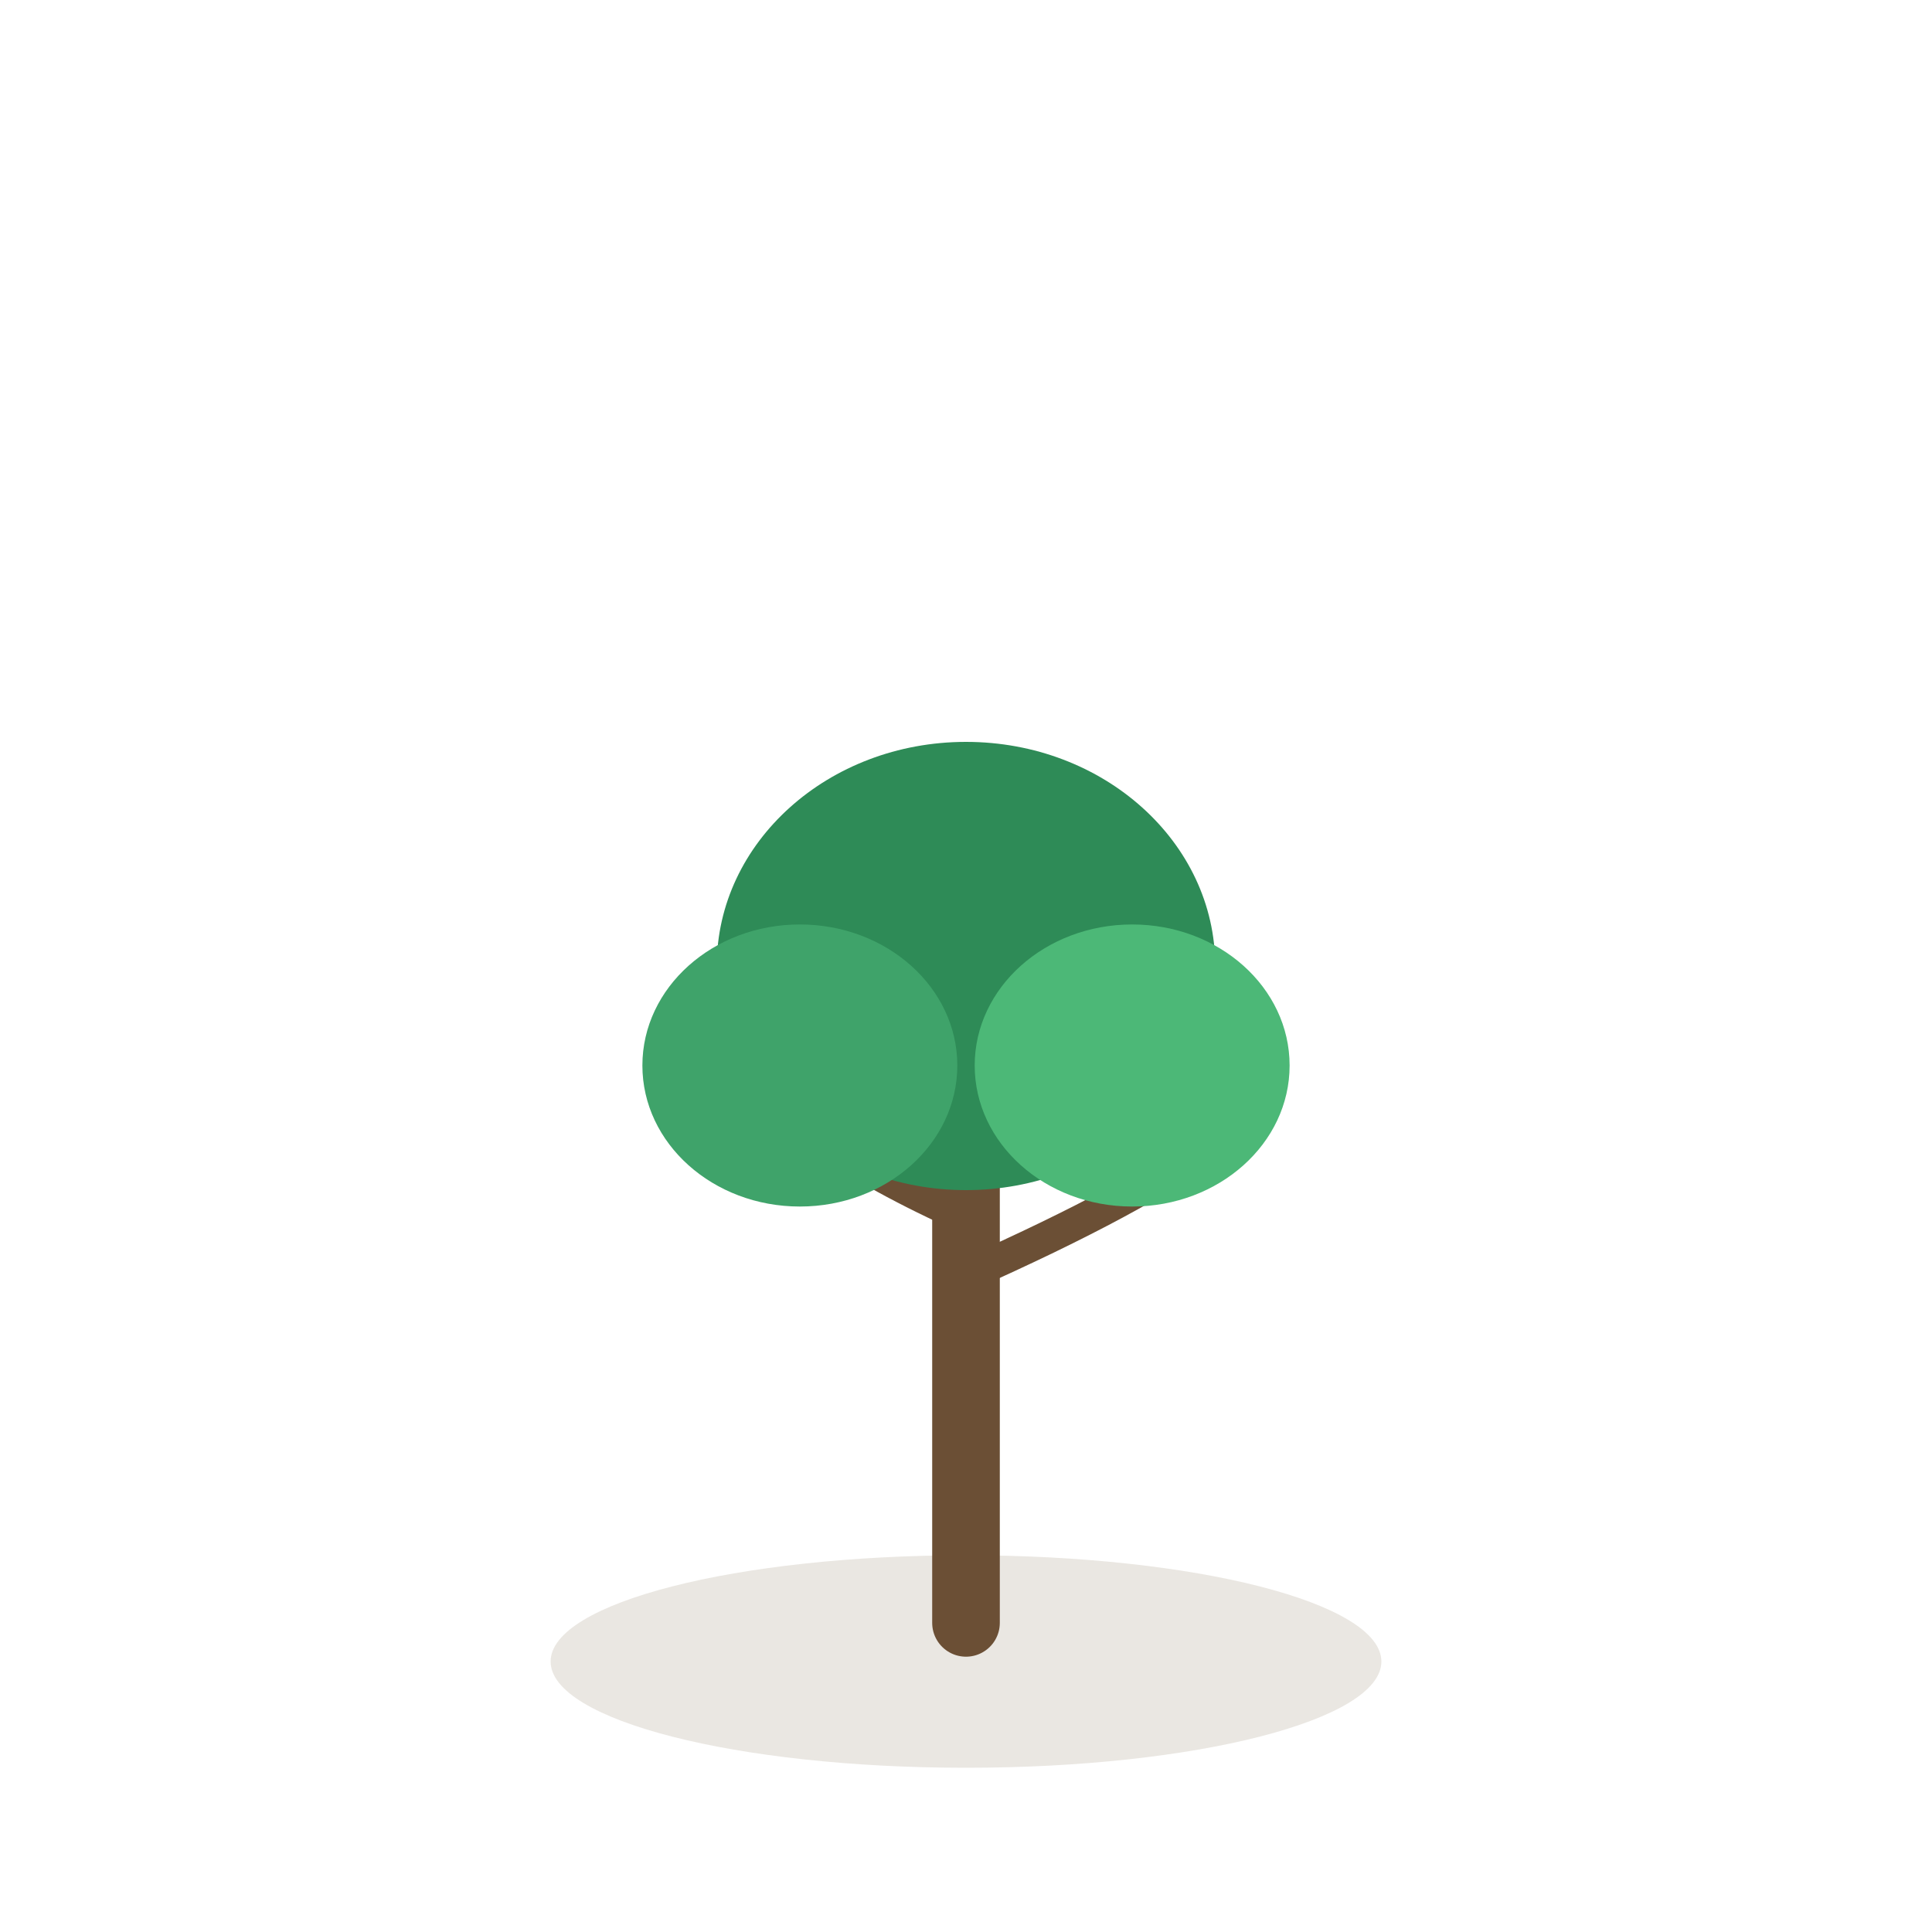
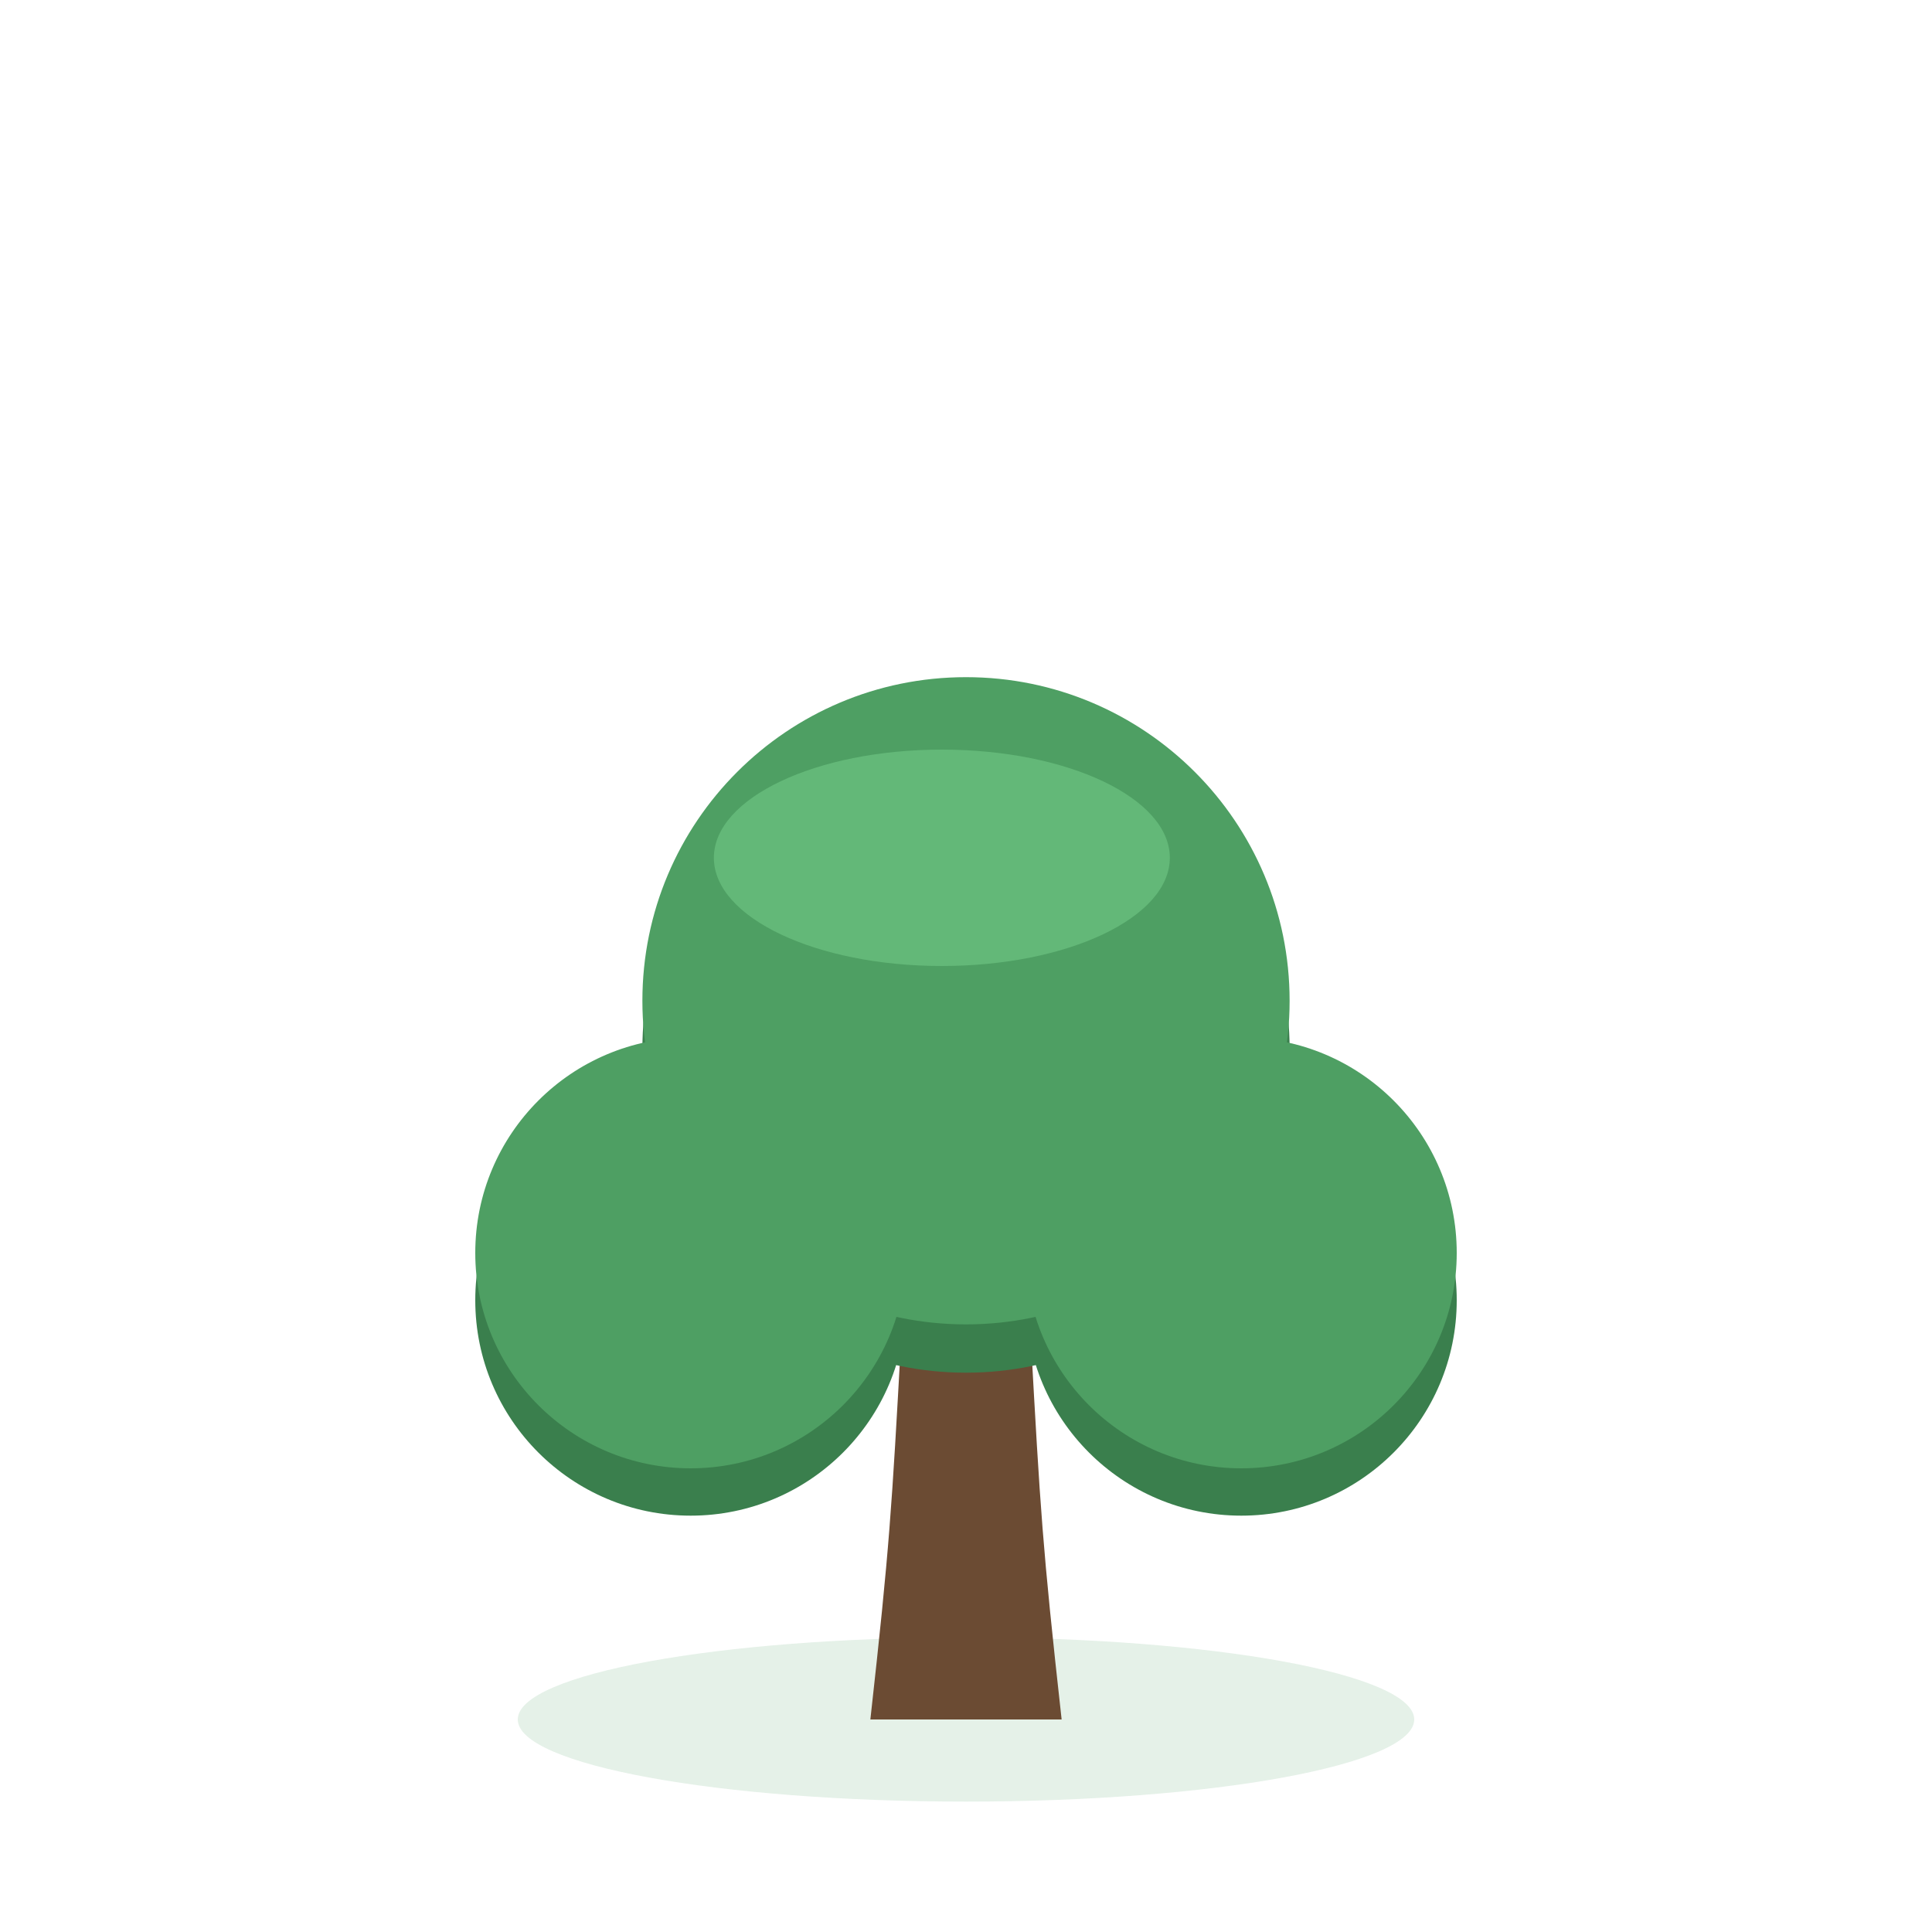
- <svg xmlns="http://www.w3.org/2000/svg" viewBox="0 0 200 200">
-   <ellipse cx="100" cy="172" rx="43" ry="11" fill="#8C7B5E" opacity="0.18" />
-   <path d="M100 168 Q100 140 100 114" stroke="#6B4F35" stroke-width="7" fill="none" stroke-linecap="round" />
-   <path d="M100 126 q-18 -8 -26 -18" stroke="#6B4F35" stroke-width="3.4" fill="none" stroke-linecap="round" />
-   <path d="M100 132 q18 -8 26 -14" stroke="#6B4F35" stroke-width="3.4" fill="none" stroke-linecap="round" />
-   <ellipse cx="100.0" cy="100.0" rx="25.8" ry="23.2" fill="#2E8B57" />
-   <ellipse cx="82.8" cy="110.3" rx="16.3" ry="14.6" fill="#3FA36A" />
-   <ellipse cx="117.2" cy="110.3" rx="16.3" ry="14.6" fill="#4CB877" />
+ <svg xmlns="http://www.w3.org/2000/svg" viewBox="0 0 200 200" width="200" height="200" role="img" aria-label="mixed tree, sapling stage">
+   <ellipse cx="100" cy="178" rx="46.4" ry="8.5" fill="#4E9F63" opacity="0.15" />
+   <path d="M 90.1 178 C 92.1 160 92.3 156.4 93.3 138.4 L 106.7 138.4 C 107.7 156.4 107.9 160 109.9 178 Z" fill="#6B4B33" />
+   <path d="M 66.5 108.6 A 33.5 33.5 0 1 0 133.5 108.6 A 33.5 33.5 0 1 0 66.5 108.6 Z M 49.2 134.6 A 22.3 22.3 0 1 0 93.8 134.6 A 22.3 22.3 0 1 0 49.2 134.6 Z M 106.2 134.6 A 22.3 22.3 0 1 0 150.8 134.6 A 22.3 22.3 0 1 0 106.2 134.6 Z" fill="#3A7F4D" />
+   <path d="M 66.5 103.6 A 33.5 33.5 0 1 0 133.5 103.6 A 33.5 33.5 0 1 0 66.5 103.6 Z M 49.2 129.7 A 22.3 22.3 0 1 0 93.8 129.7 A 22.3 22.3 0 1 0 49.2 129.7 Z M 106.2 129.7 A 22.3 22.3 0 1 0 150.8 129.7 A 22.3 22.3 0 1 0 106.2 129.7 Z" fill="#4E9F63" />
+   <ellipse cx="97.5" cy="88.8" rx="23.6" ry="11.2" fill="#63B878" />
</svg>
